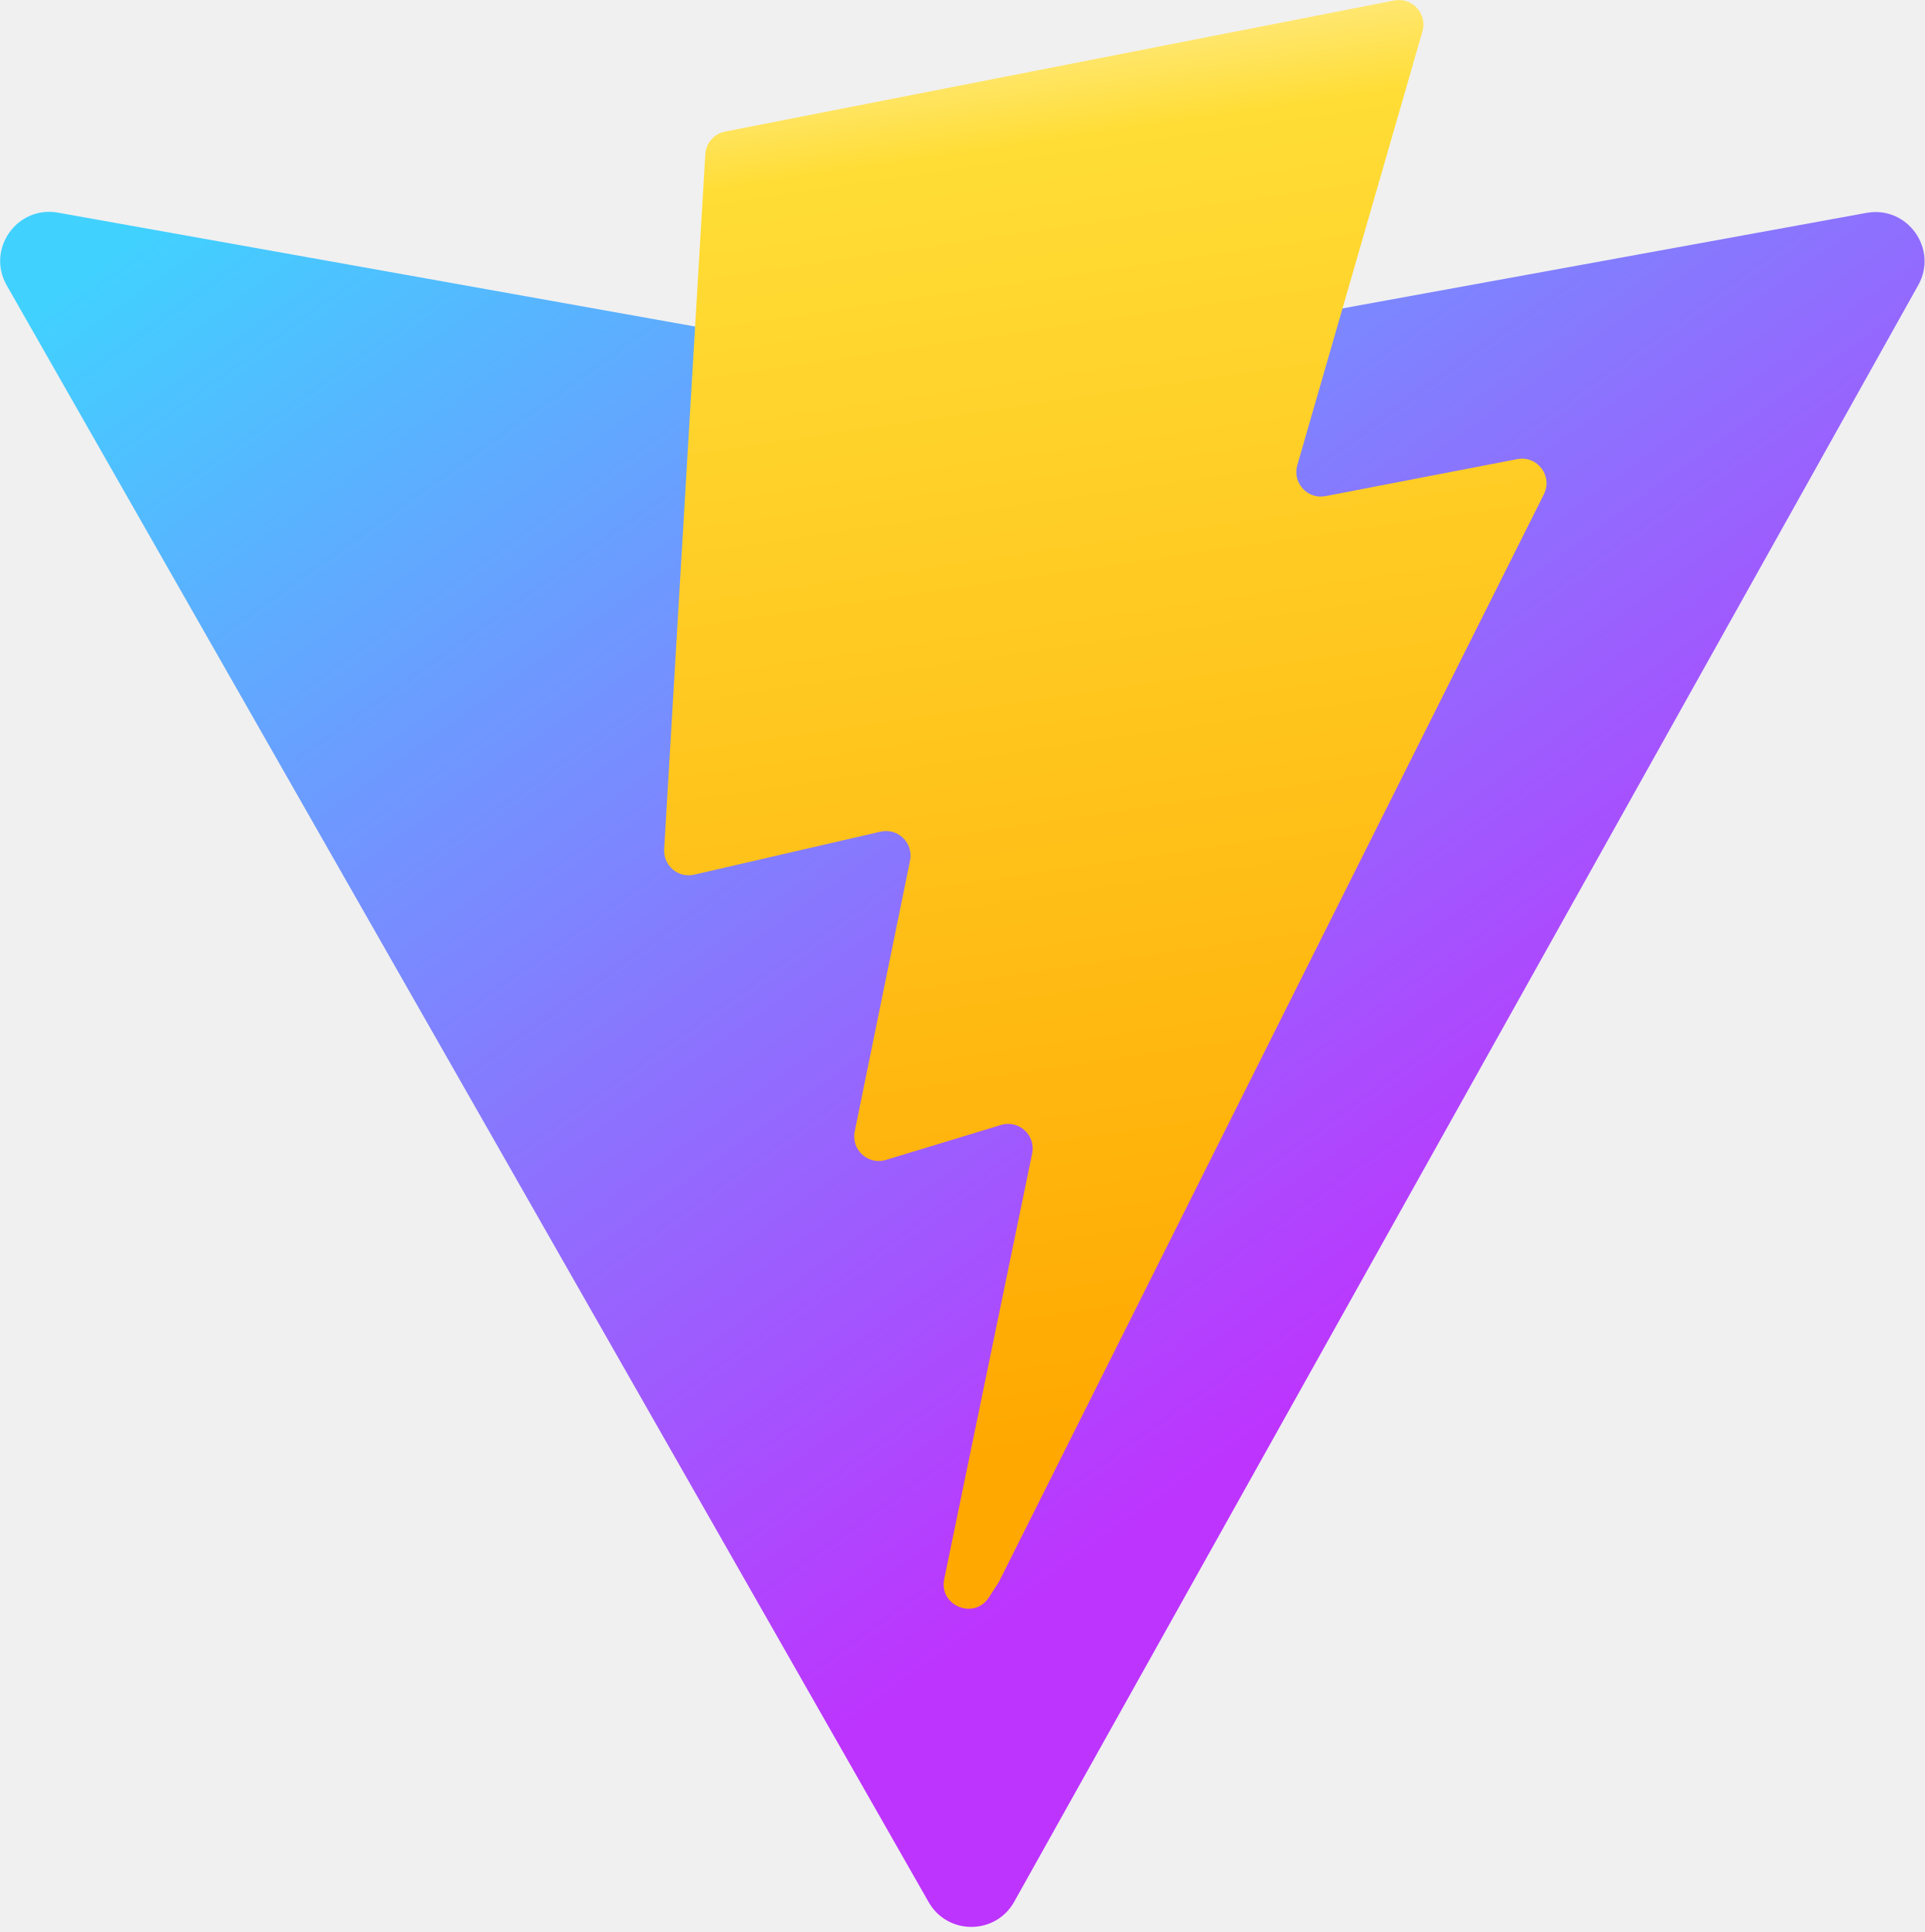
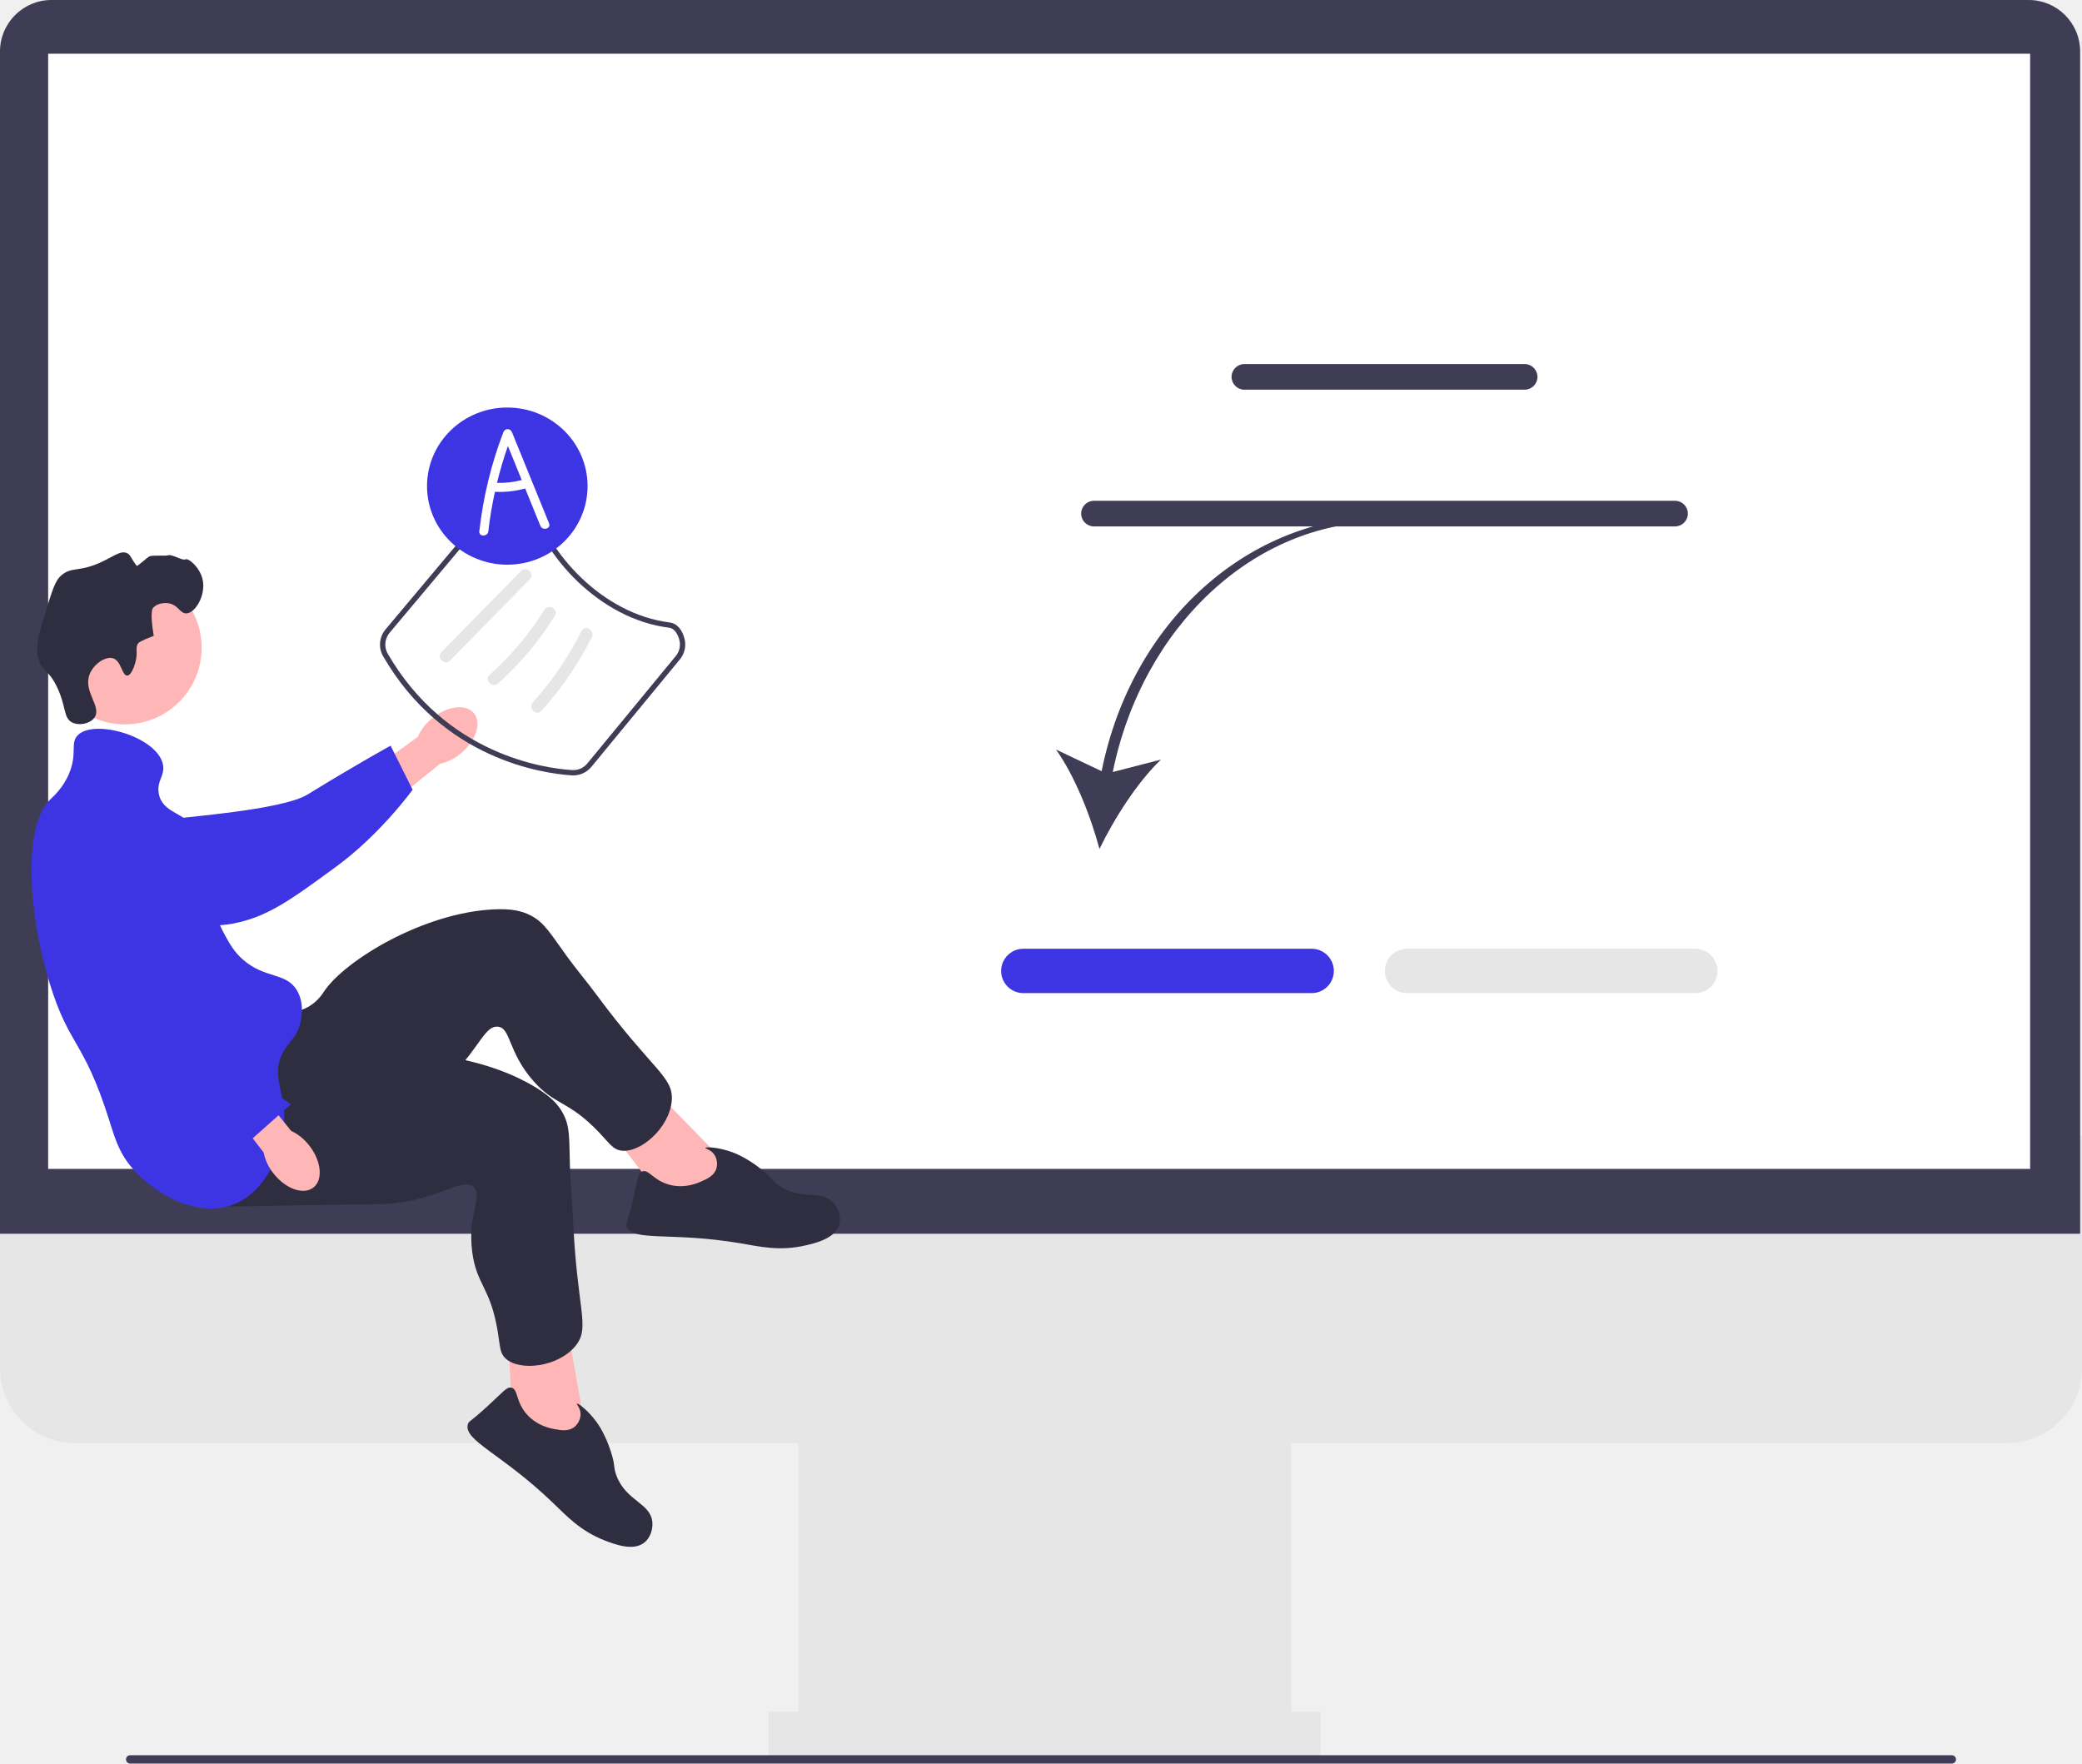
- <svg xmlns="http://www.w3.org/2000/svg" aria-hidden="true" role="img" class="iconify iconify--logos" width="31.88" height="32" preserveAspectRatio="xMidYMid meet" viewBox="0 0 256 257">
-   <defs>
-     <linearGradient id="IconifyId1813088fe1fbc01fb466" x1="-.828%" x2="57.636%" y1="7.652%" y2="78.411%">
-       <stop offset="0%" stop-color="#41D1FF" />
-       <stop offset="100%" stop-color="#BD34FE" />
-     </linearGradient>
-     <linearGradient id="IconifyId1813088fe1fbc01fb467" x1="43.376%" x2="50.316%" y1="2.242%" y2="89.03%">
-       <stop offset="0%" stop-color="#FFEA83" />
-       <stop offset="8.333%" stop-color="#FFDD35" />
-       <stop offset="100%" stop-color="#FFA800" />
-     </linearGradient>
-   </defs>
-   <path fill="url(#IconifyId1813088fe1fbc01fb466)" d="M255.153 37.938L134.897 252.976c-2.483 4.44-8.862 4.466-11.382.048L.875 37.958c-2.746-4.814 1.371-10.646 6.827-9.67l120.385 21.517a6.537 6.537 0 0 0 2.322-.004l117.867-21.483c5.438-.991 9.574 4.796 6.877 9.62Z" />
-   <path fill="url(#IconifyId1813088fe1fbc01fb467)" d="M185.432.063L96.44 17.501a3.268 3.268 0 0 0-2.634 3.014l-5.474 92.456a3.268 3.268 0 0 0 3.997 3.378l24.777-5.718c2.318-.535 4.413 1.507 3.936 3.838l-7.361 36.047c-.495 2.426 1.782 4.5 4.151 3.78l15.304-4.649c2.372-.72 4.652 1.36 4.15 3.788l-11.698 56.621c-.732 3.542 3.979 5.473 5.943 2.437l1.313-2.028l72.516-144.72c1.215-2.423-.88-5.186-3.54-4.672l-25.505 4.922c-2.396.462-4.435-1.77-3.759-4.114l16.646-57.705c.677-2.35-1.37-4.583-3.769-4.113Z" />
+ <svg xmlns="http://www.w3.org/2000/svg" width="596.912" height="505.575" viewBox="0 0 596.912 505.575" data-src="https://cdn.undraw.co/illustrations/online-test_20lm.svg" role="img" artist="Katerina Limpitsouni" source="https://undraw.co/">
+   <g>
+     <path d="M575.427,413.696H21.485c-11.847,0-21.485-9.638-21.485-21.485v-66.671H596.912v66.671c0,11.847-9.638,21.485-21.485,21.485Z" fill="#e6e6e6" />
+     <rect x="228.887" y="402.544" width="141.262" height="100.901" fill="#e6e6e6" />
+     <rect x="220.39" y="490.7" width="158.256" height="12.745" fill="#e6e6e6" />
+     <path d="M596.381,353.686H0V14.744C0,6.614,6.614,0,14.744,0H581.637c8.13,0,14.744,6.614,14.744,14.744V353.686Z" fill="#3f3d56" />
+     <rect x="13.808" y="15.401" width="568.234" height="319.698" fill="#fff" />
+   </g>
+   <g>
+     <path id="uuid-25324785-d0f2-4f1c-ad19-f4bb5410ff47-25" d="M123.853,205.949c4.349-3.594,9.729-4.263,12.015-1.494,2.287,2.768,.614,7.924-3.737,11.519-1.718,1.46-3.761,2.487-5.958,2.995l-18.62,14.994-6.85-8.888,19.083-13.838c.914-2.062,2.308-3.875,4.066-5.288Z" fill="#ffb6b6" />
+     <path d="M16.233,239.779c-.009-.663-.003-6.447,4.279-10.103,4.919-4.199,11.86-2.5,14.294-1.904,5.624,1.377,6.085,3.79,11.366,6.268,9.88,4.637-2.499,2.264,3.38,.777,2.035-.515,31.312-2.545,38.6-7.031,14.174-8.724,23.831-14.013,23.831-14.013l6.313,12.626s-9.129,12.694-21.977,22.097c-13.179,9.646-19.769,14.469-29.783,16.332-.862,.16-22.072,3.782-39.155-8.981-3.897-2.911-11.036-8.245-11.147-16.07Z" fill="#3d34e4" />
+     <circle cx="35.816" cy="185.675" r="21.993" fill="#ffb6b6" />
+     <g>
+       <polygon points="208.055 333.43 185.405 310.246 173.714 322.442 190.588 344.671 207.326 346.586 208.055 333.43" fill="#ffb6b6" />
+       <path d="M78.726,289.954c1.325,.11,5.535,.953,9.558-1.26,2.746-1.511,4.155-3.757,4.63-4.472,5.901-8.863,28.552-22.684,48.881-23.535,4.604-.193,7.634,.341,10.388,1.776,3.905,2.036,5.464,4.952,10.42,11.783,2.711,3.737,5.71,7.257,8.454,10.97,16.062,21.736,22.151,23.443,21.529,30.411-.691,7.732-9.029,15.067-14.571,14.22-2.27-.347-3.149-1.925-6.181-5.12-8.891-9.368-12.57-7.637-18.9-14.812-7.391-8.377-6.423-15.323-10.279-15.591-3.576-.249-5.095,5.677-12.729,13.548-3.493,3.602-5.98,5.254-13.559,10.511-29.511,20.473-29.982,21.912-35.937,23.544-2.606,.714-21.1,5.785-27.688-2.284-10.31-12.627,14.046-50.682,25.983-49.69Z" fill="#2f2e41" />
+       <path d="M201.13,338.669c1.666-.748,3.614-1.623,4.24-3.634,.424-1.361,.18-3.039-.697-4.198-1.011-1.338-2.508-1.514-2.448-1.751,.092-.36,3.632-.22,7.517,1.154,.733,.259,4.055,1.473,8.28,4.772,3.385,2.643,2.93,3.173,5.053,4.697,6.516,4.678,12.628,.991,16.154,5.378,1.361,1.693,1.941,4.097,1.369,6.04-1.15,3.903-6.743,5.246-9.8,5.94-7.362,1.67-12.933,.307-18.752-.674-19.787-3.334-30.904-.298-32.392-4.881-.282-.868,.176-.794,1.702-7.16,1.506-6.284,1.456-8.009,2.739-8.513,1.93-.757,3.227,2.688,8.089,3.867,4.309,1.045,7.865-.552,8.944-1.036Z" fill="#2f2e41" />
+     </g>
+     <g>
+       <polygon points="167.788 409.275 162.065 377.372 145.542 380.899 147.023 408.768 159.798 419.751 167.788 409.275" fill="#ffb6b6" />
+       <path d="M85.188,300.678c1.034,.835,4.044,3.897,8.617,4.325,3.121,.292,5.548-.776,6.342-1.1,9.86-4.02,36.364-2.737,53.662,7.974,3.917,2.426,6.125,4.569,7.598,7.303,2.088,3.877,1.741,7.166,2.006,15.601,.145,4.614,.65,9.211,.835,13.824,1.085,27.005,5.165,31.836,.737,37.253-4.913,6.01-15.932,7.397-20.042,3.584-1.683-1.561-1.524-3.361-2.239-7.707-2.097-12.744-6.112-13.378-7.321-22.869-1.411-11.082,3.29-16.286,.25-18.673-2.819-2.214-7.404,1.836-18.141,4.063-4.913,1.019-7.899,.989-17.122,1.084-35.915,.369-37.113,1.295-42.957-.698-2.557-.872-20.707-7.062-21.628-17.438-1.44-16.237,40.082-34.049,49.402-26.526Z" fill="#2f2e41" />
+       <path d="M159.116,409.722c1.798,.316,3.901,.687,5.549-.626,1.115-.888,1.855-2.414,1.781-3.865-.086-1.675-1.225-2.661-1.042-2.823,.279-.246,3.128,1.858,5.572,5.176,.461,.626,2.528,3.496,4.172,8.598,1.317,4.088,.643,4.27,1.543,6.723,2.765,7.53,9.893,7.911,10.347,13.521,.175,2.165-.694,4.48-2.26,5.767-3.143,2.584-8.525,.555-11.444-.588-7.029-2.752-10.874-7.009-15.138-11.087-14.5-13.87-25.404-17.6-24.062-22.228,.254-.876,.591-.558,5.429-4.969,4.775-4.354,5.703-5.81,7.046-5.506,2.023,.457,1.16,4.036,4.522,7.742,2.979,3.284,6.818,3.96,7.983,4.165Z" fill="#2f2e41" />
+     </g>
+     <path d="M38.815,189.879c.856-3.063-.219-4.179,.877-5.554,0-0,.441-.553,4.384-2.046h0c-1.163-6.75-.292-7.892-.292-7.892,1.004-1.316,3.015-1.634,4.384-1.461,2.896,.364,3.408,2.982,5.261,2.923,2.56-.081,5.63-5.205,4.677-9.646-.777-3.622-4.129-6.313-4.969-5.846-.833,.463-3.832-1.578-4.969-1.169-.777,.279-4.432-.092-5.261,.292-.905,.42-3.498,3.035-3.745,2.705-1.722-2.289-1.686-3.089-2.685-3.582-1.771-.874-3.696,.742-7.015,2.338-6.83,3.285-8.829,1.325-11.984,4.092-1.594,1.398-2.448,4.069-4.092,9.353-2.299,7.391-3.449,11.086-2.338,14.615,1.132,3.598,2.8,2.815,5.261,7.892,2.74,5.651,1.796,8.936,4.384,10.23,2.001,1,5.216,.364,6.43-1.461,2.079-3.125-3.294-7.352-1.461-12.276,1.125-3.023,4.595-5.315,6.723-4.677,2.406,.722,2.583,5.036,4.092,4.969,1.292-.057,2.189-3.266,2.338-3.8Z" fill="#2f2e41" />
+     <path d="M22.154,210.924c4.5-5.046,22.832,.177,24.553,8.184,.708,3.294-1.905,4.684-1.169,8.476,1.076,5.547,7.169,5.169,11.692,10.815,6.421,8.016-.194,15.852,7.015,29.229,1.54,2.859,2.839,5.268,5.554,7.6,6.23,5.351,12.027,3.516,15.199,8.476,2.372,3.71,1.397,8.282,1.169,9.353-.936,4.392-3.473,5.462-5.261,9.061-2.975,5.988,.393,10.384,.585,17.538,.239,8.951-4.517,21.358-14.03,25.429-10.687,4.574-23.577-3.001-29.814-10.523-3.722-4.488-4.802-8.628-6.43-13.738-7.277-22.837-11.388-20.772-16.953-38.875-6.362-20.695-7.612-44.941,0-52.613,1.009-1.017,3.786-3.367,5.554-7.6,2.379-5.695,.324-8.556,2.338-10.815Z" fill="#3d34e4" />
+     <g>
+       <path id="uuid-91308677-eda7-42a2-9f2e-a07e84038198-26" d="M88.653,328.391c3.489,4.433,4.03,9.827,1.208,12.047-2.822,2.22-7.937,.426-11.427-4.01-1.418-1.753-2.396-3.819-2.852-6.028l-14.547-18.971,7.517-5.733,14.911,18.503c2.04,.962,3.819,2.4,5.19,4.191Z" fill="#ffb6b6" />
+       <path d="M35.377,230.155c.647-.145,6.311-1.319,10.763,2.127,5.115,3.959,4.867,11.1,4.78,13.605-.201,5.786-2.468,6.73-3.817,12.406-2.524,10.619,2.283,20.487,4.938,25.939,.919,1.887,3.872,7.662,9.75,13.881,11.432,12.095,21.632,18.46,21.632,18.46l-10.958,9.74s-17.455-5.32-29.282-15.979c-12.132-10.934-30.789-49.619-34.657-59.043-.333-.812,4.385,12.382,13.393-6.946,2.055-4.409,5.82-12.486,13.457-14.192Z" fill="#3d34e4" />
+     </g>
+   </g>
+   <g>
+     <path d="M315.838,221.081l-13.084-6.198c5.366,7.489,9.99,19.185,12.466,28.493,4.191-8.67,10.948-19.278,17.636-25.614l-13.828,3.557c8.521-41.76,40.569-71.739,77.27-71.739l.52-1.508c-38.334,0-72.28,29.564-80.98,73.01Z" fill="#3f3d56" />
+     <path d="M376.057,284.71h-82.668c-3.506,0-6.359-2.853-6.359-6.359s2.853-6.359,6.359-6.359h82.668c3.506,0,6.359,2.853,6.359,6.359s-2.853,6.359-6.359,6.359Z" fill="#3d34e4" />
+     <path d="M486.057,284.71h-82.668c-3.506,0-6.359-2.853-6.359-6.359s2.853-6.359,6.359-6.359h82.668c3.506,0,6.359,2.853,6.359,6.359s-2.853,6.359-6.359,6.359Z" fill="#e6e6e6" />
+   </g>
+   <g>
+     <path d="M437.118,111.717h-80.357c-2.026,0-3.674-1.648-3.674-3.674s1.648-3.674,3.674-3.674h80.357c2.026,0,3.674,1.648,3.674,3.674s-1.648,3.674-3.674,3.674Z" fill="#3f3d56" />
+     <path d="M480.239,150.915h-166.598c-2.026,0-3.674-1.648-3.674-3.674s1.648-3.674,3.674-3.674h166.598c2.026,0,3.674,1.648,3.674,3.674,0,2.026-1.648,3.674-3.674,3.674Z" fill="#3f3d56" />
+   </g>
+   <path d="M36.121,504.385c0,.66,.53,1.19,1.19,1.19H559.601c.66,0,1.19-.53,1.19-1.19,0-.66-.53-1.19-1.19-1.19H37.311c-.66,0-1.19,.53-1.19,1.19Z" fill="#3f3d56" />
+   <path d="M164.369,222.297c-.142,0-.283-.005-.425-.014-8.369-.537-37.005-4.589-54.1-34.148-1.409-2.434-1.131-5.528,.69-7.698l31.66-37.722c1.295-1.543,3.295-2.431,5.32-2.407,1.4,.033,4.715,.387,5.358,2.942,3.803,15.097,19.863,32.847,39.177,35.2,1.958,.238,3.529,1.984,4.204,4.672,.526,2.092,.04,4.248-1.335,5.916l-25.362,30.798c-1.288,1.564-3.179,2.461-5.188,2.461Zm-16.976-80.472c-1.547,0-3.052,.693-4.036,1.865l-31.66,37.722c-1.413,1.683-1.629,4.079-.54,5.962,16.719,28.907,44.705,32.868,52.884,33.393,1.67,.112,3.274-.6,4.343-1.897l25.363-30.798c1.065-1.292,1.441-2.961,1.034-4.581-.398-1.586-1.373-3.347-2.916-3.535-19.952-2.43-36.54-20.753-40.466-36.335-.318-1.262-2.232-1.755-3.918-1.795-.03-.001-.06-.001-.09-.001Z" fill="#3f3d56" />
+   <path d="M129.03,189.376l22.826-23.273c1.56-1.591-.884-4.039-2.446-2.446l-22.826,23.273c-1.56,1.591,.884,4.039,2.446,2.446h0Z" fill="#e6e6e6" />
+   <path d="M142.806,195.933c6.3-5.646,11.774-12.184,16.256-19.358,1.183-1.894-1.809-3.632-2.987-1.746-4.334,6.935-9.626,13.199-15.715,18.657-1.661,1.489,.792,3.929,2.446,2.446h0Z" fill="#e6e6e6" />
+   <path d="M155.223,203.784c5.736-6.353,10.618-13.444,14.461-21.093,.997-1.984-1.986-3.738-2.987-1.746-3.714,7.39-8.378,14.253-13.92,20.393-1.489,1.649,.951,4.103,2.446,2.446h0Z" fill="#e6e6e6" />
+   <g>
+     <ellipse cx="145.443" cy="139.357" rx="23.013" ry="22.528" fill="#3d34e4" />
+     <path d="M157.417,150.043c-3.539-8.702-7.079-17.403-10.618-26.105-.489-1.202-2.02-1.244-2.497,0-3.497,9.123-5.782,18.643-6.881,28.349-.187,1.653,2.404,1.64,2.59,0,.43-3.798,1.068-7.568,1.888-11.298,2.916,.153,5.857-.174,8.671-.953,1.45,3.565,2.9,7.13,4.35,10.696,.62,1.523,3.126,.857,2.497-.688Zm-14.931-11.614c.872-3.57,1.918-7.098,3.131-10.57l3.969,9.758c-2.325,.61-4.702,.882-7.1,.811Z" fill="#fff" />
+   </g>
</svg>
